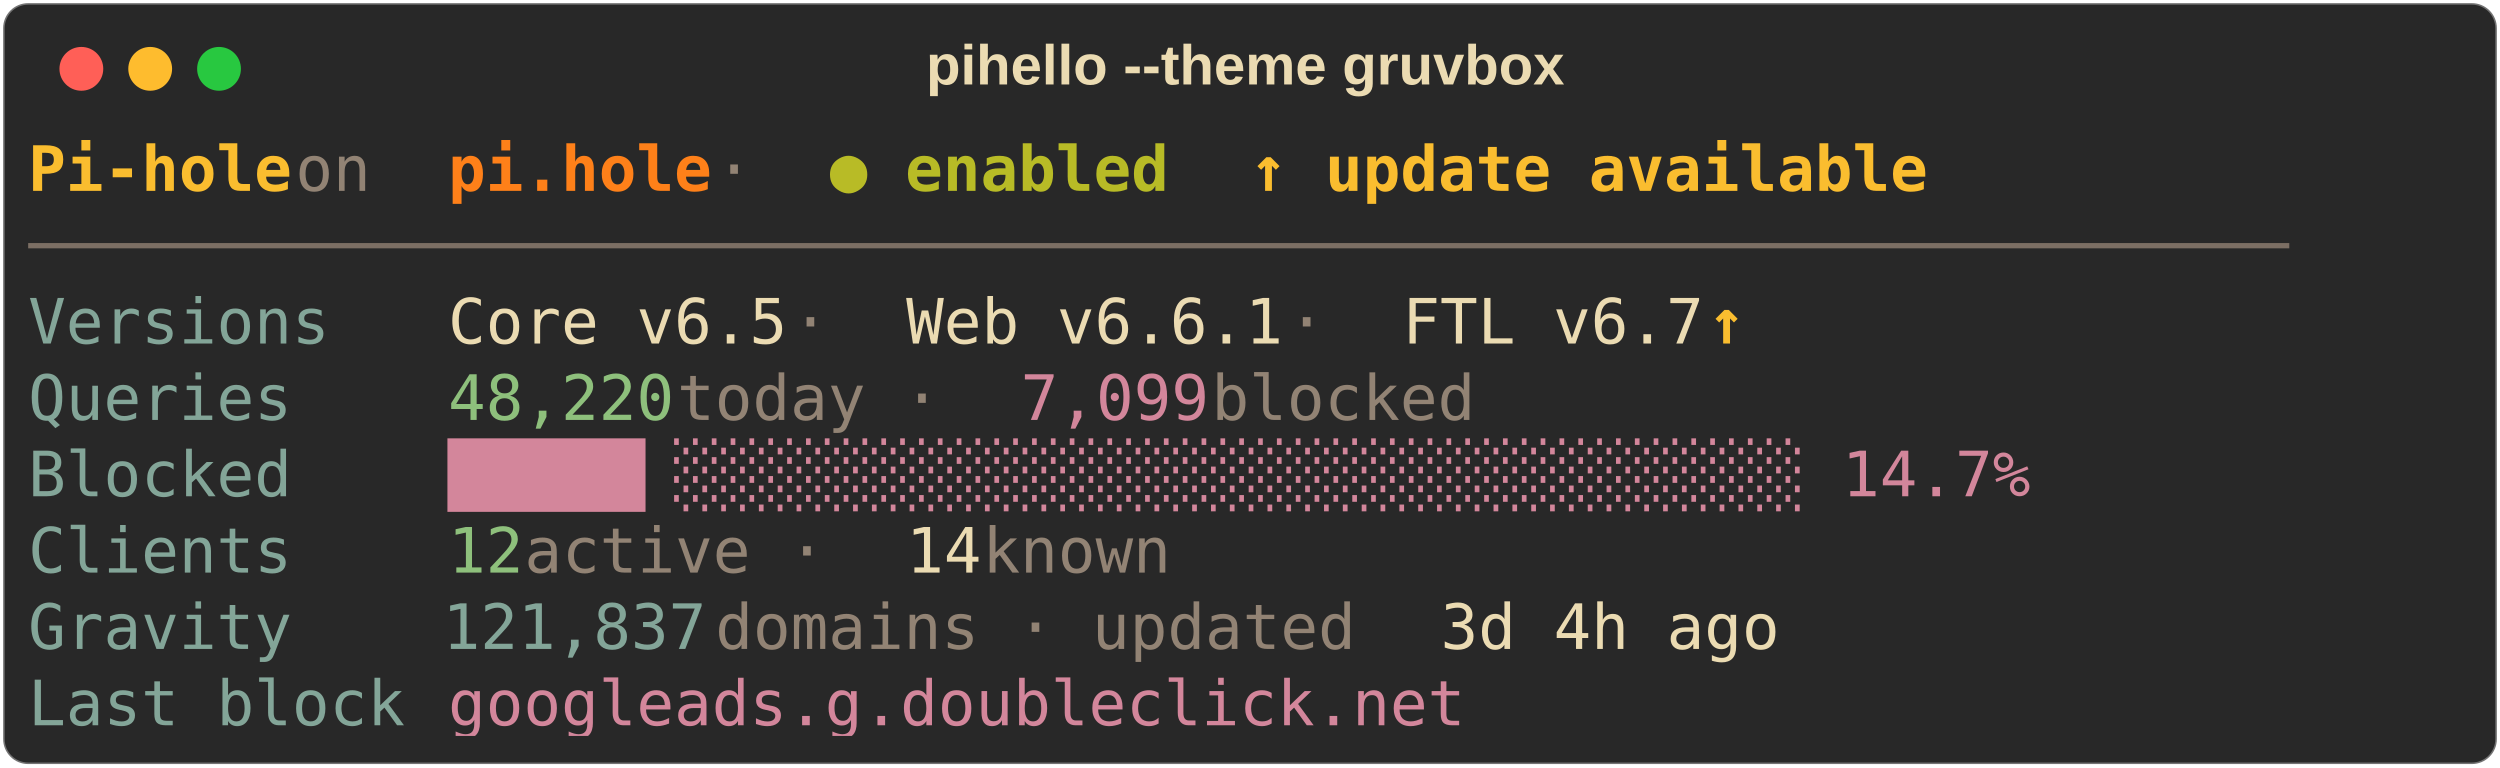
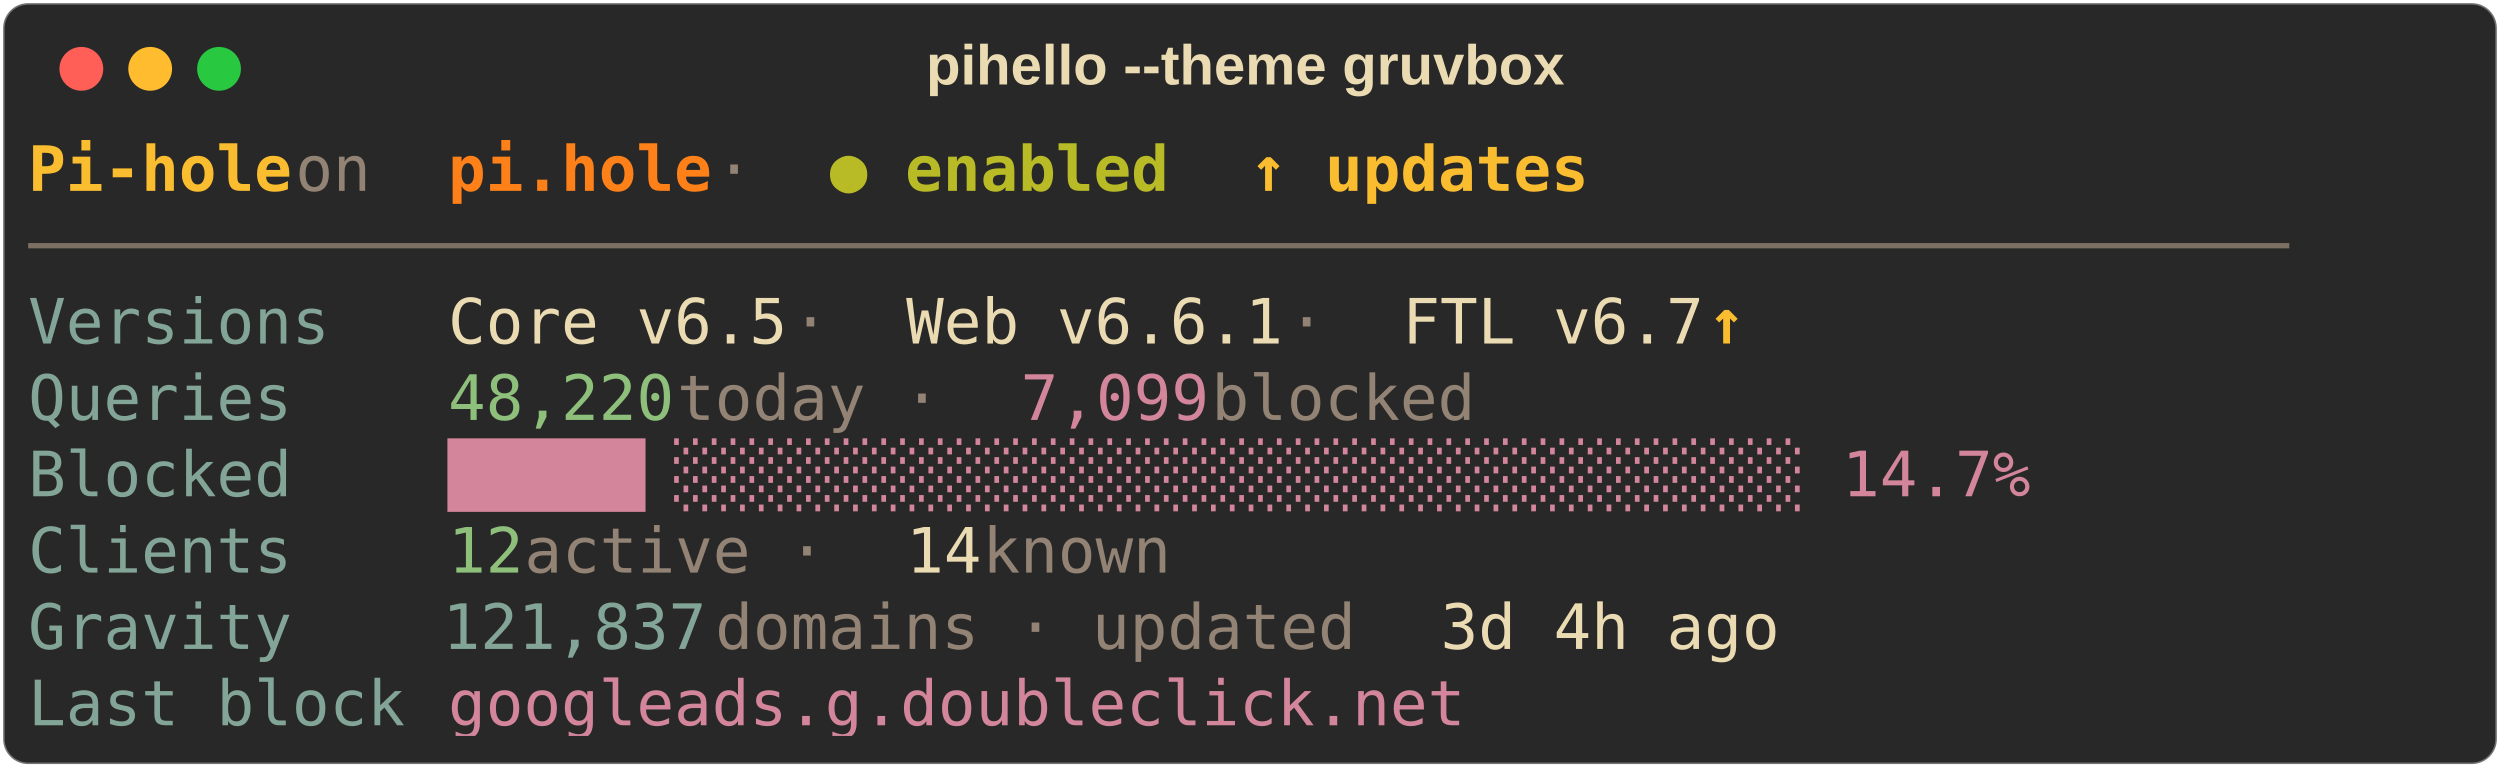
<svg xmlns="http://www.w3.org/2000/svg" class="rich-terminal" viewBox="0 0 799 245.2">
  <style>

    @font-face {
        font-family: "Fira Code";
        src: local("FiraCode-Regular"),
                url("https://cdnjs.cloudflare.com/ajax/libs/firacode/6.2.0/woff2/FiraCode-Regular.woff2") format("woff2"),
                url("https://cdnjs.cloudflare.com/ajax/libs/firacode/6.2.0/woff/FiraCode-Regular.woff") format("woff");
        font-style: normal;
        font-weight: 400;
    }
    @font-face {
        font-family: "Fira Code";
        src: local("FiraCode-Bold"),
                url("https://cdnjs.cloudflare.com/ajax/libs/firacode/6.2.0/woff2/FiraCode-Bold.woff2") format("woff2"),
                url("https://cdnjs.cloudflare.com/ajax/libs/firacode/6.2.0/woff/FiraCode-Bold.woff") format("woff");
        font-style: bold;
        font-weight: 700;
    }

-     .terminal-3917151798-matrix {
+     .terminal-975174376-matrix {
        font-family: Fira Code, monospace;
        font-size: 20px;
        line-height: 24.4px;
        font-variant-east-asian: full-width;
    }

-     .terminal-3917151798-title {
+     .terminal-975174376-title {
        font-size: 18px;
        font-weight: bold;
        font-family: arial;
    }

-     .terminal-3917151798-r1 { fill: #fabd2f;font-weight: bold }
- .terminal-3917151798-r2 { fill: #928374 }
- .terminal-3917151798-r3 { fill: #fe8019;font-weight: bold }
- .terminal-3917151798-r4 { fill: #b8bb26;font-weight: bold }
- .terminal-3917151798-r5 { fill: #ebdbb2 }
- .terminal-3917151798-r6 { fill: #7c6f64 }
- .terminal-3917151798-r7 { fill: #83a598 }
- .terminal-3917151798-r8 { fill: #8ec07c }
- .terminal-3917151798-r9 { fill: #d3869b }
+     .terminal-975174376-r1 { fill: #fabd2f;font-weight: bold }
+ .terminal-975174376-r2 { fill: #928374 }
+ .terminal-975174376-r3 { fill: #fe8019;font-weight: bold }
+ .terminal-975174376-r4 { fill: #b8bb26;font-weight: bold }
+ .terminal-975174376-r5 { fill: #ebdbb2 }
+ .terminal-975174376-r6 { fill: #7c6f64 }
+ .terminal-975174376-r7 { fill: #83a598 }
+ .terminal-975174376-r8 { fill: #8ec07c }
+ .terminal-975174376-r9 { fill: #d3869b }
    </style>
  <defs>
-     <clipPath id="terminal-3917151798-clip-terminal">
+     <clipPath id="terminal-975174376-clip-terminal">
      <rect x="0" y="0" width="779.8" height="194.2" />
    </clipPath>
-     <clipPath id="terminal-3917151798-line-0">
+     <clipPath id="terminal-975174376-line-0">
      <rect x="0" y="1.5" width="780.8" height="24.65" />
    </clipPath>
-     <clipPath id="terminal-3917151798-line-1">
+     <clipPath id="terminal-975174376-line-1">
      <rect x="0" y="25.9" width="780.8" height="24.65" />
    </clipPath>
-     <clipPath id="terminal-3917151798-line-2">
+     <clipPath id="terminal-975174376-line-2">
      <rect x="0" y="50.3" width="780.8" height="24.65" />
    </clipPath>
-     <clipPath id="terminal-3917151798-line-3">
+     <clipPath id="terminal-975174376-line-3">
      <rect x="0" y="74.7" width="780.8" height="24.65" />
    </clipPath>
-     <clipPath id="terminal-3917151798-line-4">
+     <clipPath id="terminal-975174376-line-4">
      <rect x="0" y="99.1" width="780.8" height="24.65" />
    </clipPath>
-     <clipPath id="terminal-3917151798-line-5">
+     <clipPath id="terminal-975174376-line-5">
      <rect x="0" y="123.5" width="780.8" height="24.65" />
    </clipPath>
-     <clipPath id="terminal-3917151798-line-6">
+     <clipPath id="terminal-975174376-line-6">
      <rect x="0" y="147.9" width="780.8" height="24.65" />
    </clipPath>
  </defs>
  <rect fill="#282828" stroke="rgba(255,255,255,0.35)" stroke-width="1" x="1" y="1" width="797" height="243.2" rx="8" />
-   <text class="terminal-3917151798-title" fill="#ebdbb2" text-anchor="middle" x="398" y="27">pihello --theme gruvbox</text>
+   <text class="terminal-975174376-title" fill="#ebdbb2" text-anchor="middle" x="398" y="27">pihello --theme gruvbox</text>
  <g transform="translate(26,22)">
    <circle cx="0" cy="0" r="7" fill="#ff5f57" />
    <circle cx="22" cy="0" r="7" fill="#febc2e" />
    <circle cx="44" cy="0" r="7" fill="#28c840" />
  </g>
-   <g transform="translate(9, 41)" clip-path="url(#terminal-3917151798-clip-terminal)">
-     <g class="terminal-3917151798-matrix">
-       <text class="terminal-3917151798-r1" x="0" y="20" textLength="85.4" clip-path="url(#terminal-3917151798-line-0)">Pi-hole</text>
-       <text class="terminal-3917151798-r2" x="85.4" y="20" textLength="48.8" clip-path="url(#terminal-3917151798-line-0)"> on </text>
-       <text class="terminal-3917151798-r3" x="134.2" y="20" textLength="85.4" clip-path="url(#terminal-3917151798-line-0)">pi.hole</text>
-       <text class="terminal-3917151798-r2" x="219.6" y="20" textLength="36.6" clip-path="url(#terminal-3917151798-line-0)"> · </text>
-       <text class="terminal-3917151798-r4" x="256.2" y="20" textLength="109.8" clip-path="url(#terminal-3917151798-line-0)">● enabled</text>
-       <text class="terminal-3917151798-r1" x="390.4" y="20" textLength="219.6" clip-path="url(#terminal-3917151798-line-0)">↑ update available</text>
-       <text class="terminal-3917151798-r5" x="780.8" y="20" textLength="12.2" clip-path="url(#terminal-3917151798-line-0)">
+   <g transform="translate(9, 41)" clip-path="url(#terminal-975174376-clip-terminal)">
+     <g class="terminal-975174376-matrix">
+       <text class="terminal-975174376-r1" x="0" y="20" textLength="85.4" clip-path="url(#terminal-975174376-line-0)">Pi-hole</text>
+       <text class="terminal-975174376-r2" x="85.4" y="20" textLength="48.8" clip-path="url(#terminal-975174376-line-0)"> on </text>
+       <text class="terminal-975174376-r3" x="134.2" y="20" textLength="85.4" clip-path="url(#terminal-975174376-line-0)">pi.hole</text>
+       <text class="terminal-975174376-r2" x="219.6" y="20" textLength="36.6" clip-path="url(#terminal-975174376-line-0)"> · </text>
+       <text class="terminal-975174376-r4" x="256.2" y="20" textLength="109.8" clip-path="url(#terminal-975174376-line-0)">● enabled</text>
+       <text class="terminal-975174376-r1" x="390.4" y="20" textLength="109.8" clip-path="url(#terminal-975174376-line-0)">↑ updates</text>
+       <text class="terminal-975174376-r5" x="780.8" y="20" textLength="12.2" clip-path="url(#terminal-975174376-line-0)">
</text>
-       <text class="terminal-3917151798-r6" x="0" y="44.4" textLength="732" clip-path="url(#terminal-3917151798-line-1)">────────────────────────────────────────────────────────────</text>
-       <text class="terminal-3917151798-r5" x="780.8" y="44.4" textLength="12.2" clip-path="url(#terminal-3917151798-line-1)">
+       <text class="terminal-975174376-r6" x="0" y="44.4" textLength="732" clip-path="url(#terminal-975174376-line-1)">────────────────────────────────────────────────────────────</text>
+       <text class="terminal-975174376-r5" x="780.8" y="44.4" textLength="12.2" clip-path="url(#terminal-975174376-line-1)">
</text>
-       <text class="terminal-3917151798-r7" x="0" y="68.8" textLength="134.2" clip-path="url(#terminal-3917151798-line-2)">Versions   </text>
-       <text class="terminal-3917151798-r5" x="134.2" y="68.8" textLength="109.8" clip-path="url(#terminal-3917151798-line-2)">Core v6.5</text>
-       <text class="terminal-3917151798-r2" x="244" y="68.8" textLength="36.6" clip-path="url(#terminal-3917151798-line-2)"> · </text>
-       <text class="terminal-3917151798-r5" x="280.6" y="68.8" textLength="122" clip-path="url(#terminal-3917151798-line-2)">Web v6.6.1</text>
-       <text class="terminal-3917151798-r2" x="402.6" y="68.8" textLength="36.6" clip-path="url(#terminal-3917151798-line-2)"> · </text>
-       <text class="terminal-3917151798-r5" x="439.2" y="68.8" textLength="97.6" clip-path="url(#terminal-3917151798-line-2)">FTL v6.7</text>
-       <text class="terminal-3917151798-r1" x="536.8" y="68.8" textLength="12.2" clip-path="url(#terminal-3917151798-line-2)">↑</text>
-       <text class="terminal-3917151798-r5" x="780.8" y="68.8" textLength="12.2" clip-path="url(#terminal-3917151798-line-2)">
+       <text class="terminal-975174376-r7" x="0" y="68.8" textLength="134.2" clip-path="url(#terminal-975174376-line-2)">Versions   </text>
+       <text class="terminal-975174376-r5" x="134.2" y="68.8" textLength="109.8" clip-path="url(#terminal-975174376-line-2)">Core v6.5</text>
+       <text class="terminal-975174376-r2" x="244" y="68.8" textLength="36.6" clip-path="url(#terminal-975174376-line-2)"> · </text>
+       <text class="terminal-975174376-r5" x="280.6" y="68.8" textLength="122" clip-path="url(#terminal-975174376-line-2)">Web v6.6.1</text>
+       <text class="terminal-975174376-r2" x="402.6" y="68.8" textLength="36.6" clip-path="url(#terminal-975174376-line-2)"> · </text>
+       <text class="terminal-975174376-r5" x="439.2" y="68.8" textLength="97.6" clip-path="url(#terminal-975174376-line-2)">FTL v6.7</text>
+       <text class="terminal-975174376-r1" x="536.8" y="68.8" textLength="12.2" clip-path="url(#terminal-975174376-line-2)">↑</text>
+       <text class="terminal-975174376-r5" x="780.8" y="68.8" textLength="12.2" clip-path="url(#terminal-975174376-line-2)">
</text>
-       <text class="terminal-3917151798-r7" x="0" y="93.2" textLength="134.2" clip-path="url(#terminal-3917151798-line-3)">Queries    </text>
-       <text class="terminal-3917151798-r8" x="134.2" y="93.2" textLength="73.2" clip-path="url(#terminal-3917151798-line-3)">48,220</text>
-       <text class="terminal-3917151798-r2" x="207.4" y="93.2" textLength="109.8" clip-path="url(#terminal-3917151798-line-3)"> today · </text>
-       <text class="terminal-3917151798-r9" x="317.2" y="93.2" textLength="61" clip-path="url(#terminal-3917151798-line-3)">7,099</text>
-       <text class="terminal-3917151798-r2" x="378.2" y="93.2" textLength="97.6" clip-path="url(#terminal-3917151798-line-3)"> blocked</text>
-       <text class="terminal-3917151798-r5" x="780.8" y="93.2" textLength="12.2" clip-path="url(#terminal-3917151798-line-3)">
+       <text class="terminal-975174376-r7" x="0" y="93.2" textLength="134.2" clip-path="url(#terminal-975174376-line-3)">Queries    </text>
+       <text class="terminal-975174376-r8" x="134.2" y="93.2" textLength="73.2" clip-path="url(#terminal-975174376-line-3)">48,220</text>
+       <text class="terminal-975174376-r2" x="207.4" y="93.2" textLength="109.8" clip-path="url(#terminal-975174376-line-3)"> today · </text>
+       <text class="terminal-975174376-r9" x="317.2" y="93.2" textLength="61" clip-path="url(#terminal-975174376-line-3)">7,099</text>
+       <text class="terminal-975174376-r2" x="378.2" y="93.2" textLength="97.6" clip-path="url(#terminal-975174376-line-3)"> blocked</text>
+       <text class="terminal-975174376-r5" x="780.8" y="93.2" textLength="12.2" clip-path="url(#terminal-975174376-line-3)">
</text>
-       <text class="terminal-3917151798-r7" x="0" y="117.6" textLength="134.2" clip-path="url(#terminal-3917151798-line-4)">Blocked    </text>
-       <text class="terminal-3917151798-r9" x="134.2" y="117.6" textLength="512.4" clip-path="url(#terminal-3917151798-line-4)">█████▎░░░░░░░░░░░░░░░░░░░░░░░░░░░░░░ 14.7%</text>
-       <text class="terminal-3917151798-r5" x="780.8" y="117.6" textLength="12.2" clip-path="url(#terminal-3917151798-line-4)">
+       <text class="terminal-975174376-r7" x="0" y="117.6" textLength="134.2" clip-path="url(#terminal-975174376-line-4)">Blocked    </text>
+       <text class="terminal-975174376-r9" x="134.2" y="117.6" textLength="512.4" clip-path="url(#terminal-975174376-line-4)">█████▎░░░░░░░░░░░░░░░░░░░░░░░░░░░░░░ 14.7%</text>
+       <text class="terminal-975174376-r5" x="780.8" y="117.6" textLength="12.2" clip-path="url(#terminal-975174376-line-4)">
</text>
-       <text class="terminal-3917151798-r7" x="0" y="142" textLength="134.2" clip-path="url(#terminal-3917151798-line-5)">Clients    </text>
-       <text class="terminal-3917151798-r8" x="134.2" y="142" textLength="24.4" clip-path="url(#terminal-3917151798-line-5)">12</text>
-       <text class="terminal-3917151798-r2" x="158.6" y="142" textLength="122" clip-path="url(#terminal-3917151798-line-5)"> active · </text>
-       <text class="terminal-3917151798-r5" x="280.6" y="142" textLength="24.4" clip-path="url(#terminal-3917151798-line-5)">14</text>
-       <text class="terminal-3917151798-r2" x="305" y="142" textLength="73.2" clip-path="url(#terminal-3917151798-line-5)"> known</text>
-       <text class="terminal-3917151798-r5" x="780.8" y="142" textLength="12.2" clip-path="url(#terminal-3917151798-line-5)">
+       <text class="terminal-975174376-r7" x="0" y="142" textLength="134.2" clip-path="url(#terminal-975174376-line-5)">Clients    </text>
+       <text class="terminal-975174376-r8" x="134.2" y="142" textLength="24.4" clip-path="url(#terminal-975174376-line-5)">12</text>
+       <text class="terminal-975174376-r2" x="158.6" y="142" textLength="122" clip-path="url(#terminal-975174376-line-5)"> active · </text>
+       <text class="terminal-975174376-r5" x="280.6" y="142" textLength="24.4" clip-path="url(#terminal-975174376-line-5)">14</text>
+       <text class="terminal-975174376-r2" x="305" y="142" textLength="73.2" clip-path="url(#terminal-975174376-line-5)"> known</text>
+       <text class="terminal-975174376-r5" x="780.8" y="142" textLength="12.2" clip-path="url(#terminal-975174376-line-5)">
</text>
-       <text class="terminal-3917151798-r7" x="0" y="166.4" textLength="219.6" clip-path="url(#terminal-3917151798-line-6)">Gravity    121,837</text>
-       <text class="terminal-3917151798-r2" x="219.6" y="166.4" textLength="231.8" clip-path="url(#terminal-3917151798-line-6)"> domains · updated </text>
-       <text class="terminal-3917151798-r5" x="451.4" y="166.4" textLength="109.8" clip-path="url(#terminal-3917151798-line-6)">3d 4h ago</text>
-       <text class="terminal-3917151798-r5" x="780.8" y="166.4" textLength="12.2" clip-path="url(#terminal-3917151798-line-6)">
+       <text class="terminal-975174376-r7" x="0" y="166.4" textLength="219.6" clip-path="url(#terminal-975174376-line-6)">Gravity    121,837</text>
+       <text class="terminal-975174376-r2" x="219.6" y="166.4" textLength="231.8" clip-path="url(#terminal-975174376-line-6)"> domains · updated </text>
+       <text class="terminal-975174376-r5" x="451.4" y="166.4" textLength="109.8" clip-path="url(#terminal-975174376-line-6)">3d 4h ago</text>
+       <text class="terminal-975174376-r5" x="780.8" y="166.4" textLength="12.2" clip-path="url(#terminal-975174376-line-6)">
</text>
-       <text class="terminal-3917151798-r7" x="0" y="190.8" textLength="134.2" clip-path="url(#terminal-3917151798-line-7)">Last block </text>
-       <text class="terminal-3917151798-r9" x="134.2" y="190.8" textLength="329.4" clip-path="url(#terminal-3917151798-line-7)">googleads.g.doubleclick.net</text>
-       <text class="terminal-3917151798-r5" x="780.8" y="190.8" textLength="12.2" clip-path="url(#terminal-3917151798-line-7)">
+       <text class="terminal-975174376-r7" x="0" y="190.8" textLength="134.2" clip-path="url(#terminal-975174376-line-7)">Last block </text>
+       <text class="terminal-975174376-r9" x="134.2" y="190.8" textLength="329.4" clip-path="url(#terminal-975174376-line-7)">googleads.g.doubleclick.net</text>
+       <text class="terminal-975174376-r5" x="780.8" y="190.8" textLength="12.2" clip-path="url(#terminal-975174376-line-7)">
</text>
    </g>
  </g>
</svg>
